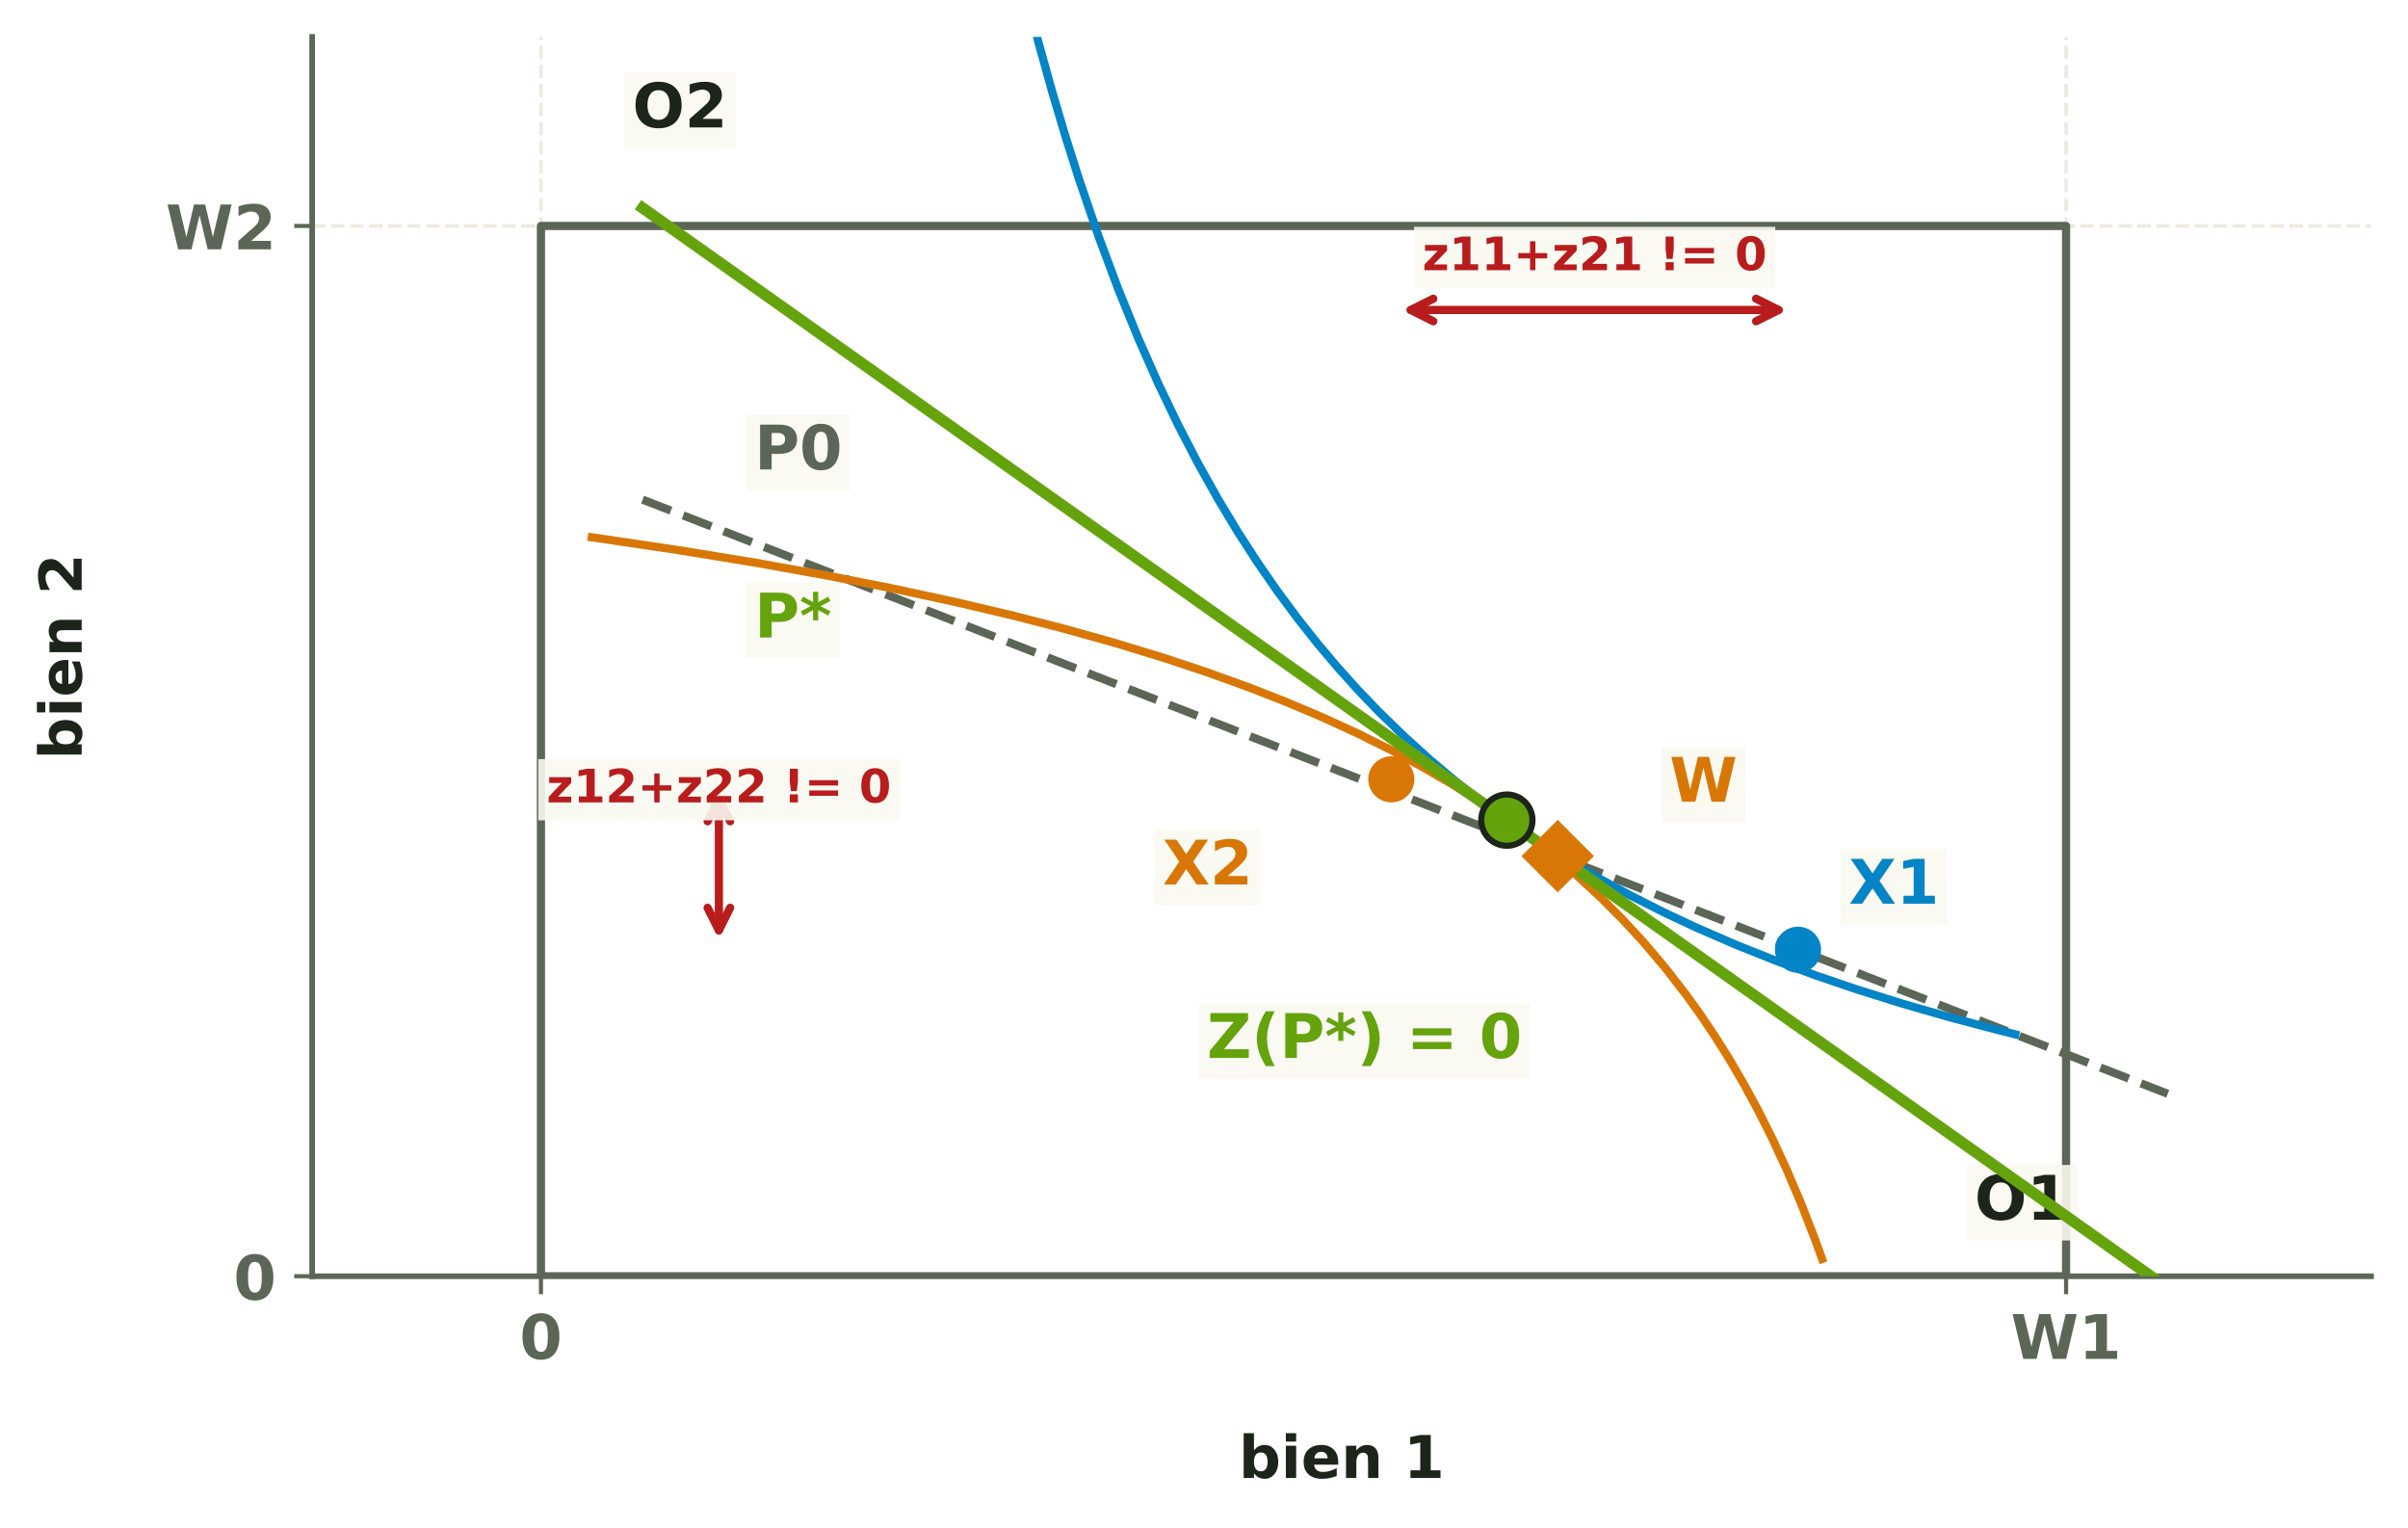
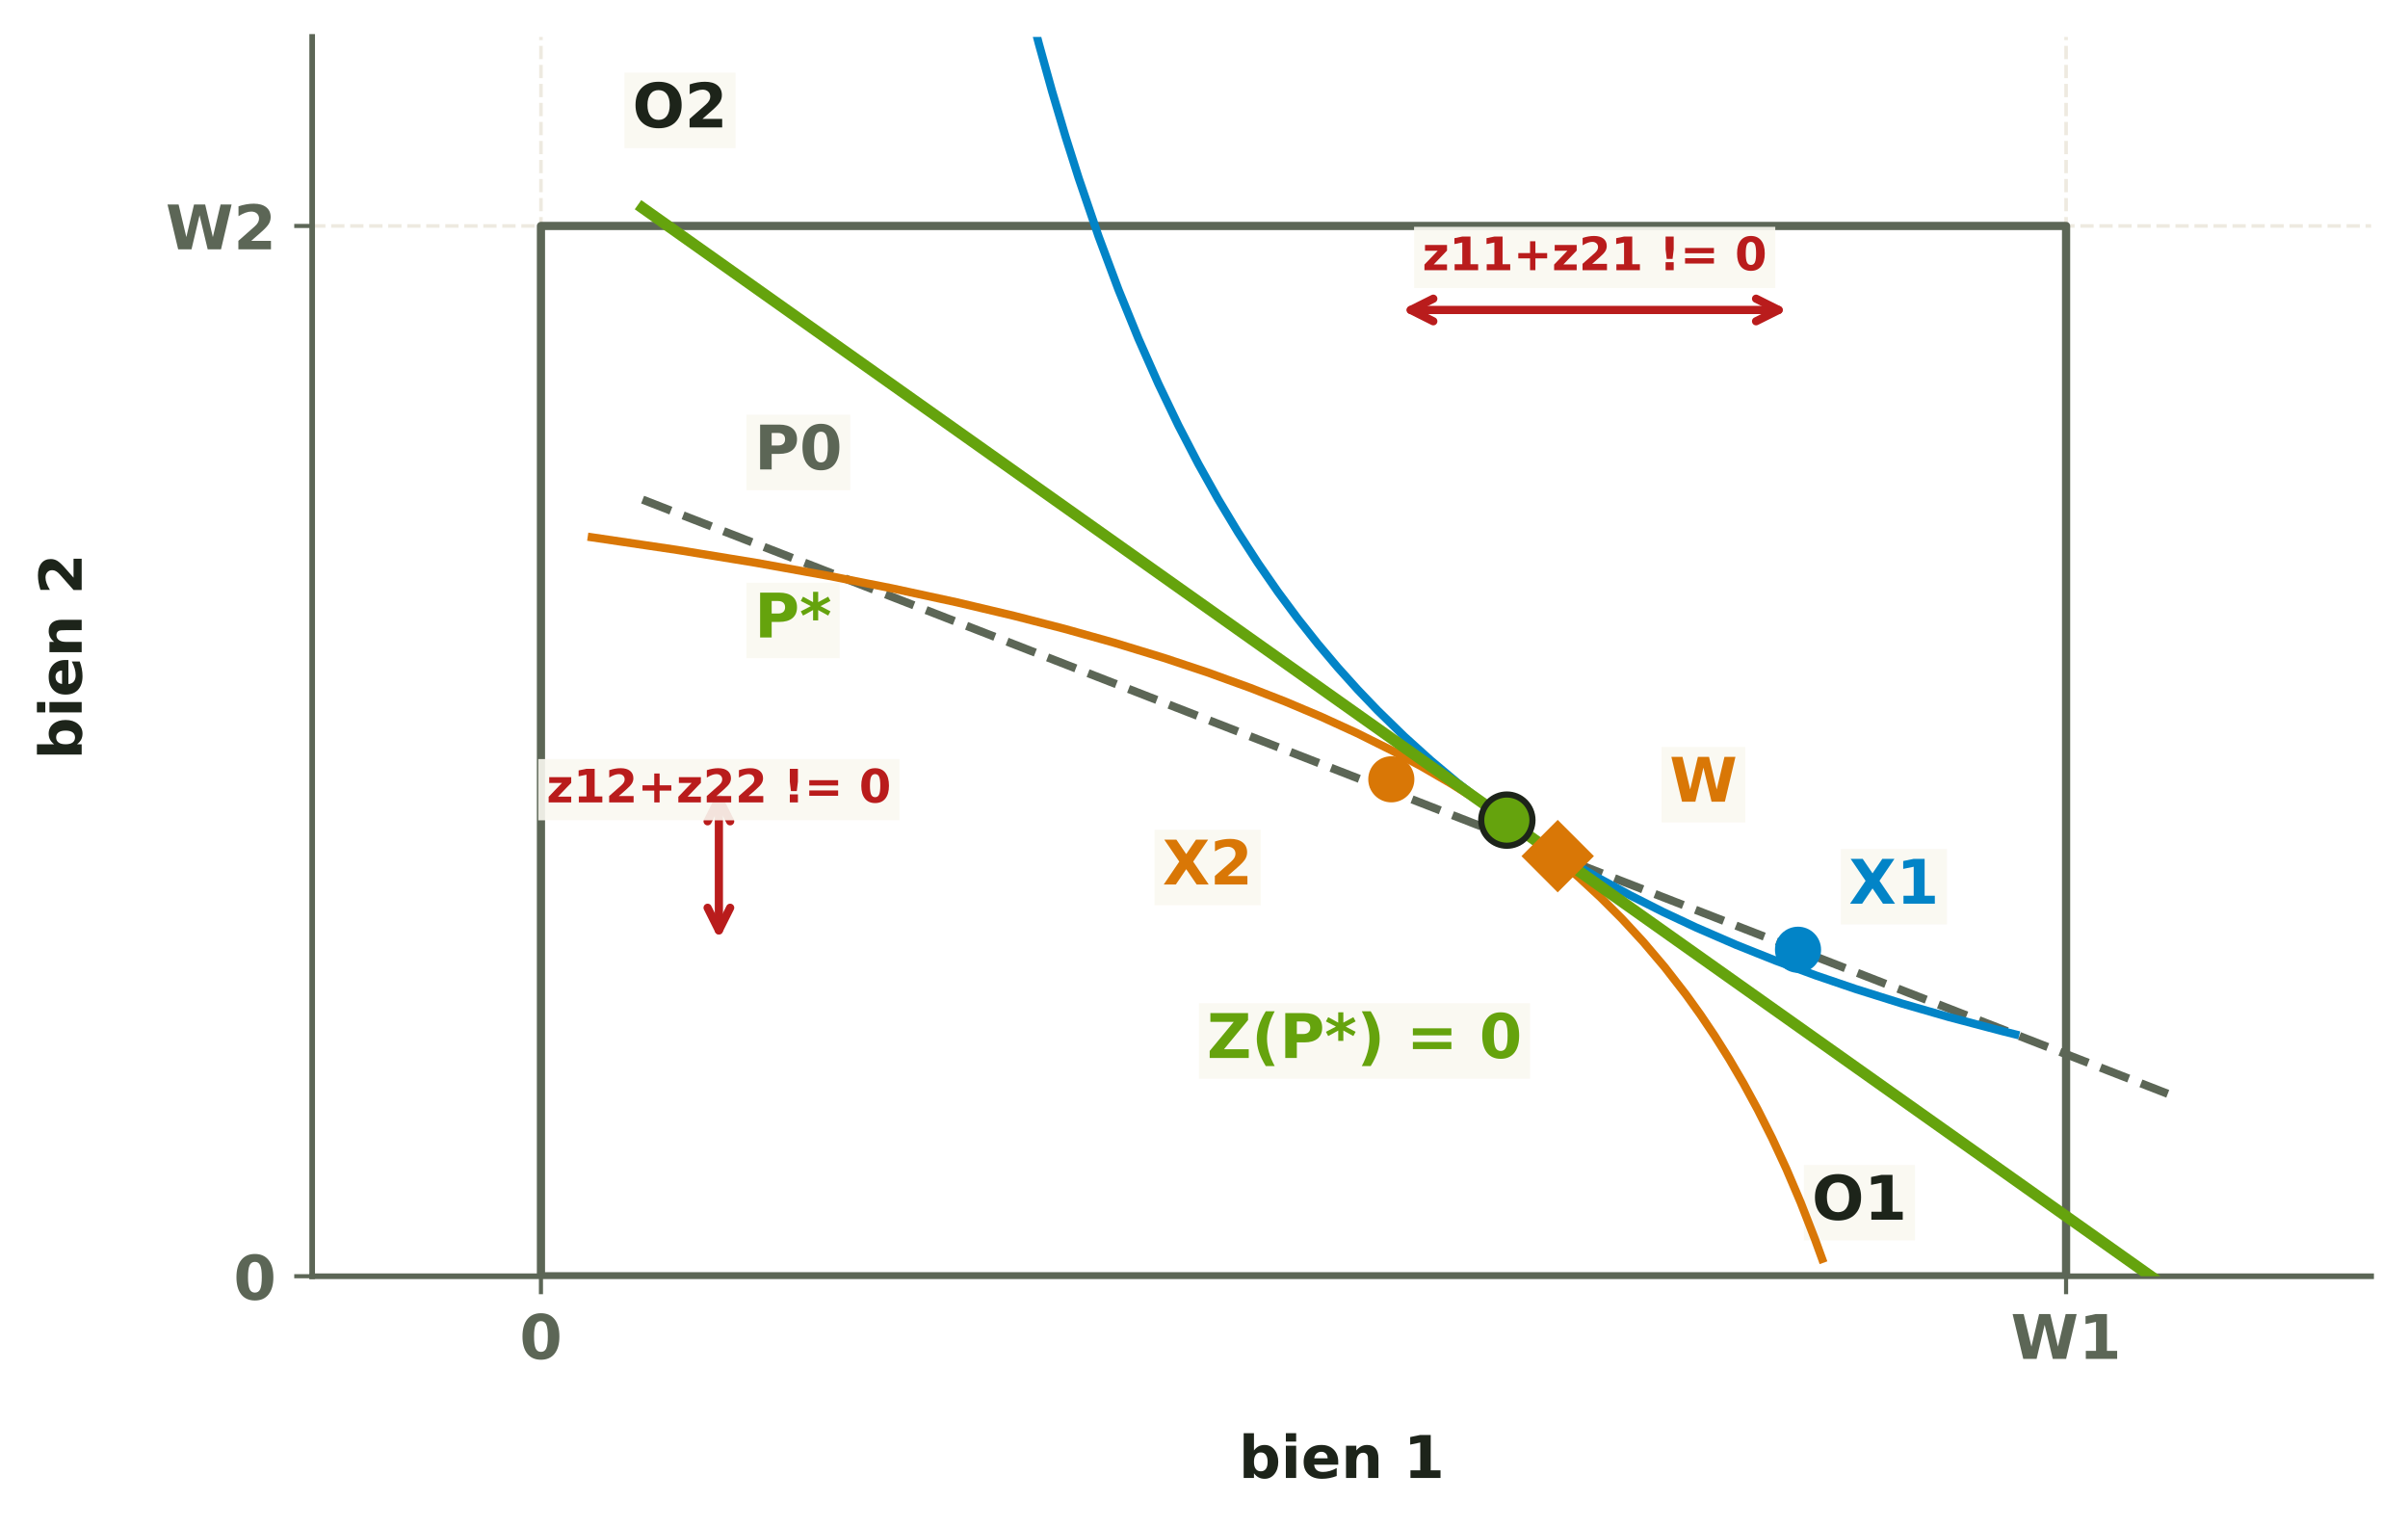
<svg xmlns="http://www.w3.org/2000/svg" xmlns:xlink="http://www.w3.org/1999/xlink" width="469.875pt" height="297.92pt" viewBox="0 0 469.875 297.92" version="1.1">
  <defs>
    <style type="text/css">*{stroke-linejoin: round; stroke-linecap: butt}</style>
  </defs>
  <g id="figure_1">
    <g id="patch_1">
      <path d="M 0 297.92  L 469.875 297.92  L 469.875 0  L 0 0  L 0 297.92  z " style="fill: none; opacity: 0" />
    </g>
    <g id="axes_1">
      <g id="patch_2">
        <path d="M 60.915 248.976  L 462.675 248.976  L 462.675 7.2  L 60.915 7.2  L 60.915 248.976  z " style="fill: none" />
      </g>
      <g id="matplotlib.axis_1">
        <g id="xtick_1">
          <g id="line2d_1">
            <path d="M 105.555 248.976  L 105.555 7.2  " clip-path="url(#pcbb90beb49)" style="fill: none; stroke-dasharray: 2.59,1.12; stroke-dashoffset: 0; stroke: #e2dccb; stroke-opacity: 0.6; stroke-width: 0.7" />
          </g>
          <g id="line2d_2">
            <defs>
              <path id="m096bc9ec4f" d="M 0 0  L 0 3.5  " style="stroke: #5c6656; stroke-width: 0.8" />
            </defs>
            <g>
              <use xlink:href="#m096bc9ec4f" x="105.555" y="248.976" style="fill: #5c6656; stroke: #5c6656; stroke-width: 0.8" />
            </g>
          </g>
          <g id="text_1">
            <g style="fill: #5c6656" transform="translate(101.3802 265.0941) scale(0.12 -0.12)">
              <defs>
                <path id="DejaVuSans-Bold-30" d="M 2944 2338  Q 2944 3213 2780 3570  Q 2616 3928 2228 3928  Q 1841 3928 1675 3570  Q 1509 3213 1509 2338  Q 1509 1453 1675 1090  Q 1841 728 2228 728  Q 2613 728 2778 1090  Q 2944 1453 2944 2338  z M 4147 2328  Q 4147 1169 3647 539  Q 3147 -91 2228 -91  Q 1306 -91 806 539  Q 306 1169 306 2328  Q 306 3491 806 4120  Q 1306 4750 2228 4750  Q 3147 4750 3647 4120  Q 4147 3491 4147 2328  z " transform="scale(0.015625)" />
              </defs>
              <use xlink:href="#DejaVuSans-Bold-30" />
            </g>
          </g>
        </g>
        <g id="xtick_2">
          <g id="line2d_3">
            <path d="M 403.155 248.976  L 403.155 7.2  " clip-path="url(#pcbb90beb49)" style="fill: none; stroke-dasharray: 2.59,1.12; stroke-dashoffset: 0; stroke: #e2dccb; stroke-opacity: 0.6; stroke-width: 0.7" />
          </g>
          <g id="line2d_4">
            <g>
              <use xlink:href="#m096bc9ec4f" x="403.155" y="248.976" style="fill: #5c6656; stroke: #5c6656; stroke-width: 0.8" />
            </g>
          </g>
          <g id="text_2">
            <g style="fill: #5c6656" transform="translate(392.3623 265.0941) scale(0.12 -0.12)">
              <defs>
                <path id="DejaVuSans-Bold-57" d="M 191 4666  L 1344 4666  L 2150 1275  L 2950 4666  L 4109 4666  L 4909 1275  L 5716 4666  L 6859 4666  L 5759 0  L 4372 0  L 3525 3547  L 2688 0  L 1300 0  L 191 4666  z " transform="scale(0.015625)" />
                <path id="DejaVuSans-Bold-31" d="M 750 831  L 1813 831  L 1813 3847  L 722 3622  L 722 4441  L 1806 4666  L 2950 4666  L 2950 831  L 4013 831  L 4013 0  L 750 0  L 750 831  z " transform="scale(0.015625)" />
              </defs>
              <use xlink:href="#DejaVuSans-Bold-57" />
              <use xlink:href="#DejaVuSans-Bold-31" x="110.303" />
            </g>
          </g>
        </g>
        <g id="text_3">
          <g style="fill: #1d241a" transform="translate(241.7121 288.328) scale(0.115 -0.115)">
            <defs>
              <path id="DejaVuSans-Bold-62" d="M 2400 722  Q 2759 722 2948 984  Q 3138 1247 3138 1747  Q 3138 2247 2948 2509  Q 2759 2772 2400 2772  Q 2041 2772 1848 2508  Q 1656 2244 1656 1747  Q 1656 1250 1848 986  Q 2041 722 2400 722  z M 1656 2988  Q 1888 3294 2169 3439  Q 2450 3584 2816 3584  Q 3463 3584 3878 3070  Q 4294 2556 4294 1747  Q 4294 938 3878 423  Q 3463 -91 2816 -91  Q 2450 -91 2169 54  Q 1888 200 1656 506  L 1656 0  L 538 0  L 538 4863  L 1656 4863  L 1656 2988  z " transform="scale(0.015625)" />
              <path id="DejaVuSans-Bold-69" d="M 538 3500  L 1656 3500  L 1656 0  L 538 0  L 538 3500  z M 538 4863  L 1656 4863  L 1656 3950  L 538 3950  L 538 4863  z " transform="scale(0.015625)" />
              <path id="DejaVuSans-Bold-65" d="M 4031 1759  L 4031 1441  L 1416 1441  Q 1456 1047 1700 850  Q 1944 653 2381 653  Q 2734 653 3104 758  Q 3475 863 3866 1075  L 3866 213  Q 3469 63 3072 -14  Q 2675 -91 2278 -91  Q 1328 -91 801 392  Q 275 875 275 1747  Q 275 2603 792 3093  Q 1309 3584 2216 3584  Q 3041 3584 3536 3087  Q 4031 2591 4031 1759  z M 2881 2131  Q 2881 2450 2695 2645  Q 2509 2841 2209 2841  Q 1884 2841 1681 2658  Q 1478 2475 1428 2131  L 2881 2131  z " transform="scale(0.015625)" />
              <path id="DejaVuSans-Bold-6e" d="M 4056 2131  L 4056 0  L 2931 0  L 2931 347  L 2931 1631  Q 2931 2084 2911 2256  Q 2891 2428 2841 2509  Q 2775 2619 2662 2680  Q 2550 2741 2406 2741  Q 2056 2741 1856 2470  Q 1656 2200 1656 1722  L 1656 0  L 538 0  L 538 3500  L 1656 3500  L 1656 2988  Q 1909 3294 2193 3439  Q 2478 3584 2822 3584  Q 3428 3584 3742 3212  Q 4056 2841 4056 2131  z " transform="scale(0.015625)" />
              <path id="DejaVuSans-Bold-20" transform="scale(0.015625)" />
            </defs>
            <use xlink:href="#DejaVuSans-Bold-62" />
            <use xlink:href="#DejaVuSans-Bold-69" x="71.582" />
            <use xlink:href="#DejaVuSans-Bold-65" x="105.859" />
            <use xlink:href="#DejaVuSans-Bold-6e" x="173.682" />
            <use xlink:href="#DejaVuSans-Bold-20" x="244.873" />
            <use xlink:href="#DejaVuSans-Bold-31" x="279.688" />
          </g>
        </g>
      </g>
      <g id="matplotlib.axis_2">
        <g id="ytick_1">
          <g id="line2d_5">
            <path d="M 60.915 248.976  L 462.675 248.976  " clip-path="url(#pcbb90beb49)" style="fill: none; stroke-dasharray: 2.59,1.12; stroke-dashoffset: 0; stroke: #e2dccb; stroke-opacity: 0.6; stroke-width: 0.7" />
          </g>
          <g id="line2d_6">
            <defs>
              <path id="m035c01e7cd" d="M 0 0  L -3.5 0  " style="stroke: #5c6656; stroke-width: 0.8" />
            </defs>
            <g>
              <use xlink:href="#m035c01e7cd" x="60.915" y="248.976" style="fill: #5c6656; stroke: #5c6656; stroke-width: 0.8" />
            </g>
          </g>
          <g id="text_4">
            <g style="fill: #5c6656" transform="translate(45.56547 253.5351) scale(0.12 -0.12)">
              <use xlink:href="#DejaVuSans-Bold-30" />
            </g>
          </g>
        </g>
        <g id="ytick_2">
          <g id="line2d_7">
            <path d="M 60.915 44.081  L 462.675 44.081  " clip-path="url(#pcbb90beb49)" style="fill: none; stroke-dasharray: 2.59,1.12; stroke-dashoffset: 0; stroke: #e2dccb; stroke-opacity: 0.6; stroke-width: 0.7" />
          </g>
          <g id="line2d_8">
            <g>
              <use xlink:href="#m035c01e7cd" x="60.915" y="44.081" style="fill: #5c6656; stroke: #5c6656; stroke-width: 0.8" />
            </g>
          </g>
          <g id="text_5">
            <g style="fill: #5c6656" transform="translate(32.32984 48.64015) scale(0.12 -0.12)">
              <defs>
                <path id="DejaVuSans-Bold-32" d="M 1844 884  L 3897 884  L 3897 0  L 506 0  L 506 884  L 2209 2388  Q 2438 2594 2547 2791  Q 2656 2988 2656 3200  Q 2656 3528 2436 3728  Q 2216 3928 1850 3928  Q 1569 3928 1234 3808  Q 900 3688 519 3450  L 519 4475  Q 925 4609 1322 4679  Q 1719 4750 2100 4750  Q 2938 4750 3402 4381  Q 3866 4013 3866 3353  Q 3866 2972 3669 2642  Q 3472 2313 2841 1759  L 1844 884  z " transform="scale(0.015625)" />
              </defs>
              <use xlink:href="#DejaVuSans-Bold-57" />
              <use xlink:href="#DejaVuSans-Bold-32" x="110.303" />
            </g>
          </g>
        </g>
        <g id="text_6">
          <g style="fill: #1d241a" transform="translate(15.9382 148.1708) rotate(-90) scale(0.115 -0.115)">
            <use xlink:href="#DejaVuSans-Bold-62" />
            <use xlink:href="#DejaVuSans-Bold-69" x="71.582" />
            <use xlink:href="#DejaVuSans-Bold-65" x="105.859" />
            <use xlink:href="#DejaVuSans-Bold-6e" x="173.682" />
            <use xlink:href="#DejaVuSans-Bold-20" x="244.873" />
            <use xlink:href="#DejaVuSans-Bold-32" x="279.688" />
          </g>
        </g>
      </g>
      <g id="patch_3">
        <path d="M 60.915 248.976  L 60.915 7.2  " style="fill: none; stroke: #5c6656; stroke-width: 1.1; stroke-linejoin: miter; stroke-linecap: square" />
      </g>
      <g id="patch_4">
        <path d="M 60.915 248.976  L 462.675 248.976  " style="fill: none; stroke: #5c6656; stroke-width: 1.1; stroke-linejoin: miter; stroke-linecap: square" />
      </g>
      <g id="line2d_9">
        <path d="M 105.555 248.976  L 403.155 248.976  L 403.155 44.081  L 105.555 44.081  L 105.555 248.976  " clip-path="url(#pcbb90beb49)" style="fill: none; stroke: #5c6656; stroke-width: 1.6; stroke-linecap: square" />
      </g>
      <g id="text_7">
        <g id="patch_5">
          <path d="M 121.851 28.91  L 143.522 28.91  L 143.522 14.176  L 121.851 14.176  z " style="fill: #faf8f1; opacity: 0.9" />
        </g>
        <g style="fill: #1d241a" transform="translate(123.4108 24.85389) scale(0.12 -0.12)">
          <defs>
            <path id="DejaVuSans-Bold-4f" d="M 2719 3878  Q 2169 3878 1866 3472  Q 1563 3066 1563 2328  Q 1563 1594 1866 1187  Q 2169 781 2719 781  Q 3272 781 3575 1187  Q 3878 1594 3878 2328  Q 3878 3066 3575 3472  Q 3272 3878 2719 3878  z M 2719 4750  Q 3844 4750 4481 4106  Q 5119 3463 5119 2328  Q 5119 1197 4481 553  Q 3844 -91 2719 -91  Q 1597 -91 958 553  Q 319 1197 319 2328  Q 319 3463 958 4106  Q 1597 4750 2719 4750  z " transform="scale(0.015625)" />
          </defs>
          <use xlink:href="#DejaVuSans-Bold-4f" />
          <use xlink:href="#DejaVuSans-Bold-32" x="85.01" />
        </g>
      </g>
      <g id="text_8">
        <g id="patch_6">
-           <path d="M 383.739 242  L 405.41 242  L 405.41 227.266  L 383.739 227.266  z " style="fill: #faf8f1; opacity: 0.9" />
-         </g>
-         <g style="fill: #1d241a" transform="translate(385.2988 237.9446) scale(0.12 -0.12)">
+           <path d="M 351.995 242  L 373.666 242  L 373.666 227.266  L 351.995 227.266  z " style="fill: #faf8f1; opacity: 0.9" />
+         </g>
+         <g style="fill: #1d241a" transform="translate(353.5548 237.9446) scale(0.12 -0.12)">
          <use xlink:href="#DejaVuSans-Bold-4f" />
          <use xlink:href="#DejaVuSans-Bold-31" x="85.01" />
        </g>
      </g>
      <g id="text_9">
        <g id="patch_7">
          <path d="M 324.219 160.452  L 340.574 160.452  L 340.574 145.718  L 324.219 145.718  z " style="fill: #faf8f1; opacity: 0.9" />
        </g>
        <g style="fill: #d97706" transform="translate(325.7788 156.3964) scale(0.12 -0.12)">
          <use xlink:href="#DejaVuSans-Bold-57" />
        </g>
      </g>
      <g id="line2d_10">
        <path d="M 125.395 97.471  L 130.439 99.435  L 135.483 101.4  L 140.527 103.365  L 145.571 105.329  L 150.615 107.294  L 155.659 109.259  L 160.703 111.223  L 165.747 113.188  L 170.791 115.152  L 175.836 117.117  L 180.88 119.082  L 185.924 121.046  L 190.968 123.011  L 196.012 124.975  L 201.056 126.94  L 206.1 128.905  L 211.144 130.869  L 216.188 132.834  L 221.232 134.798  L 226.276 136.763  L 231.32 138.728  L 236.364 140.692  L 241.408 142.657  L 246.452 144.621  L 251.497 146.586  L 256.541 148.551  L 261.585 150.515  L 266.629 152.48  L 271.673 154.445  L 276.717 156.409  L 281.761 158.374  L 286.805 160.338  L 291.849 162.303  L 296.893 164.268  L 301.937 166.232  L 306.981 168.197  L 312.025 170.161  L 317.069 172.126  L 322.113 174.091  L 327.158 176.055  L 332.202 178.02  L 337.246 179.984  L 342.29 181.949  L 347.334 183.914  L 352.378 185.878  L 357.422 187.843  L 362.466 189.808  L 367.51 191.772  L 372.554 193.737  L 377.598 195.701  L 382.642 197.666  L 387.686 199.631  L 392.73 201.595  L 397.775 203.56  L 402.819 205.524  L 407.863 207.489  L 412.907 209.454  L 417.951 211.418  L 422.995 213.383  " clip-path="url(#pcbb90beb49)" style="fill: none; stroke-dasharray: 5.92,2.56; stroke-dashoffset: 0; stroke: #5c6656; stroke-width: 1.6" />
      </g>
      <g id="text_10">
        <g id="patch_8">
          <path d="M 145.659 95.635  L 165.924 95.635  L 165.924 80.902  L 145.659 80.902  z " style="fill: #faf8f1; opacity: 0.9" />
        </g>
        <g style="fill: #5c6656" transform="translate(147.2188 91.57982) scale(0.12 -0.12)">
          <defs>
            <path id="DejaVuSans-Bold-50" d="M 588 4666  L 2584 4666  Q 3475 4666 3951 4270  Q 4428 3875 4428 3144  Q 4428 2409 3951 2014  Q 3475 1619 2584 1619  L 1791 1619  L 1791 0  L 588 0  L 588 4666  z M 1791 3794  L 1791 2491  L 2456 2491  Q 2806 2491 2997 2661  Q 3188 2831 3188 3144  Q 3188 3456 2997 3625  Q 2806 3794 2456 3794  L 1791 3794  z " transform="scale(0.015625)" />
          </defs>
          <use xlink:href="#DejaVuSans-Bold-50" />
          <use xlink:href="#DejaVuSans-Bold-30" x="73.291" />
        </g>
      </g>
      <g id="text_11">
        <g id="patch_9">
          <path d="M 359.209 180.356  L 379.93 180.356  L 379.93 165.622  L 359.209 165.622  z " style="fill: #faf8f1; opacity: 0.9" />
        </g>
        <g style="fill: #0284c7" transform="translate(360.7694 176.3005) scale(0.12 -0.12)">
          <defs>
            <path id="DejaVuSans-Bold-58" d="M 3188 2381  L 4806 0  L 3553 0  L 2463 1594  L 1381 0  L 122 0  L 1741 2381  L 184 4666  L 1441 4666  L 2463 3163  L 3481 4666  L 4744 4666  L 3188 2381  z " transform="scale(0.015625)" />
          </defs>
          <use xlink:href="#DejaVuSans-Bold-58" />
          <use xlink:href="#DejaVuSans-Bold-31" x="77.1" />
        </g>
      </g>
      <g id="text_12">
        <g id="patch_10">
          <path d="M 225.289 176.609  L 246.01 176.609  L 246.01 161.876  L 225.289 161.876  z " style="fill: #faf8f1; opacity: 0.9" />
        </g>
        <g style="fill: #d97706" transform="translate(226.8494 172.5539) scale(0.12 -0.12)">
          <use xlink:href="#DejaVuSans-Bold-58" />
          <use xlink:href="#DejaVuSans-Bold-32" x="77.1" />
        </g>
      </g>
      <g id="patch_11">
        <path d="M 275.279 60.473  Q 311.171 60.473 347.063 60.473  " style="fill: none; stroke: #b91c1c; stroke-width: 1.6; stroke-linecap: round" />
        <path d="M 279.679 62.673  L 275.279 60.473  L 279.679 58.273  " style="fill: none; stroke: #b91c1c; stroke-width: 1.6; stroke-linecap: round" />
        <path d="M 342.663 58.273  L 347.063 60.473  L 342.663 62.673  " style="fill: none; stroke: #b91c1c; stroke-width: 1.6; stroke-linecap: round" />
      </g>
      <g id="text_13">
        <g id="patch_12">
          <path d="M 275.929 56.203  L 346.41 56.203  L 346.41 44.253  L 275.929 44.253  z " style="fill: #faf8f1; opacity: 0.9" />
        </g>
        <g style="fill: #b91c1c" transform="translate(277.5488 52.71137) scale(0.09 -0.09)">
          <defs>
            <path id="DejaVuSans-Bold-7a" d="M 366 3500  L 3419 3500  L 3419 2719  L 1575 800  L 3419 800  L 3419 0  L 288 0  L 288 781  L 2131 2700  L 366 2700  L 366 3500  z " transform="scale(0.015625)" />
            <path id="DejaVuSans-Bold-2b" d="M 3053 4013  L 3053 2375  L 4684 2375  L 4684 1638  L 3053 1638  L 3053 0  L 2309 0  L 2309 1638  L 678 1638  L 678 2375  L 2309 2375  L 2309 4013  L 3053 4013  z " transform="scale(0.015625)" />
            <path id="DejaVuSans-Bold-21" d="M 897 4666  L 2022 4666  L 2022 2875  L 1863 1569  L 1056 1569  L 897 2875  L 897 4666  z M 897 1113  L 2022 1113  L 2022 0  L 897 0  L 897 1113  z " transform="scale(0.015625)" />
            <path id="DejaVuSans-Bold-3d" d="M 678 3084  L 4684 3084  L 4684 2350  L 678 2350  L 678 3084  z M 678 1663  L 4684 1663  L 4684 922  L 678 922  L 678 1663  z " transform="scale(0.015625)" />
          </defs>
          <use xlink:href="#DejaVuSans-Bold-7a" />
          <use xlink:href="#DejaVuSans-Bold-31" x="58.203" />
          <use xlink:href="#DejaVuSans-Bold-31" x="127.783" />
          <use xlink:href="#DejaVuSans-Bold-2b" x="197.363" />
          <use xlink:href="#DejaVuSans-Bold-7a" x="281.152" />
          <use xlink:href="#DejaVuSans-Bold-32" x="339.355" />
          <use xlink:href="#DejaVuSans-Bold-31" x="408.936" />
          <use xlink:href="#DejaVuSans-Bold-20" x="478.516" />
          <use xlink:href="#DejaVuSans-Bold-21" x="513.33" />
          <use xlink:href="#DejaVuSans-Bold-3d" x="558.936" />
          <use xlink:href="#DejaVuSans-Bold-20" x="642.725" />
          <use xlink:href="#DejaVuSans-Bold-30" x="677.539" />
        </g>
      </g>
      <g id="patch_13">
        <path d="M 140.275 155.821  Q 140.275 168.656 140.275 181.491  " style="fill: none; stroke: #b91c1c; stroke-width: 1.6; stroke-linecap: round" />
        <path d="M 138.075 160.221  L 140.275 155.821  L 142.475 160.221  " style="fill: none; stroke: #b91c1c; stroke-width: 1.6; stroke-linecap: round" />
        <path d="M 142.475 177.091  L 140.275 181.491  L 138.075 177.091  " style="fill: none; stroke: #b91c1c; stroke-width: 1.6; stroke-linecap: round" />
      </g>
      <g id="text_14">
        <g id="patch_14">
          <path d="M 105.034 160.032  L 175.515 160.032  L 175.515 148.082  L 105.034 148.082  z " style="fill: #faf8f1; opacity: 0.9" />
        </g>
        <g style="fill: #b91c1c" transform="translate(106.6542 156.5407) scale(0.09 -0.09)">
          <use xlink:href="#DejaVuSans-Bold-7a" />
          <use xlink:href="#DejaVuSans-Bold-31" x="58.203" />
          <use xlink:href="#DejaVuSans-Bold-32" x="127.783" />
          <use xlink:href="#DejaVuSans-Bold-2b" x="197.363" />
          <use xlink:href="#DejaVuSans-Bold-7a" x="281.152" />
          <use xlink:href="#DejaVuSans-Bold-32" x="339.355" />
          <use xlink:href="#DejaVuSans-Bold-32" x="408.936" />
          <use xlink:href="#DejaVuSans-Bold-20" x="478.516" />
          <use xlink:href="#DejaVuSans-Bold-21" x="513.33" />
          <use xlink:href="#DejaVuSans-Bold-3d" x="558.936" />
          <use xlink:href="#DejaVuSans-Bold-20" x="642.725" />
          <use xlink:href="#DejaVuSans-Bold-30" x="677.539" />
        </g>
      </g>
      <g id="text_15">
        <g id="patch_15">
          <path d="M 145.659 128.419  L 163.85 128.419  L 163.85 113.685  L 145.659 113.685  z " style="fill: #faf8f1; opacity: 0.9" />
        </g>
        <g style="fill: #65a30d" transform="translate(147.2188 124.363) scale(0.12 -0.12)">
          <defs>
            <path id="DejaVuSans-Bold-2a" d="M 3219 3803  L 2188 3263  L 3219 2719  L 2981 2278  L 1941 2853  L 1941 1778  L 1409 1778  L 1409 2853  L 366 2278  L 128 2719  L 1172 3263  L 128 3803  L 366 4244  L 1409 3675  L 1409 4750  L 1941 4750  L 1941 3675  L 2981 4244  L 3219 3803  z " transform="scale(0.015625)" />
          </defs>
          <use xlink:href="#DejaVuSans-Bold-50" />
          <use xlink:href="#DejaVuSans-Bold-2a" x="73.291" />
        </g>
      </g>
      <g id="line2d_11">
        <path d="M 200.225 -1  L 202.711 8.54  L 205.303 17.851  L 207.895 26.577  L 210.488 34.767  L 214.376 46.144  L 218.264 56.549  L 222.152 66.094  L 226.04 74.875  L 229.929 82.975  L 233.817 90.466  L 237.705 97.41  L 241.593 103.861  L 245.482 109.868  L 249.37 115.471  L 253.258 120.708  L 257.146 125.611  L 261.035 130.21  L 264.923 134.529  L 268.811 138.594  L 273.995 143.65  L 279.18 148.332  L 284.364 152.677  L 289.548 156.719  L 294.733 160.485  L 299.917 164.002  L 305.101 167.292  L 311.582 171.115  L 318.062 174.649  L 324.543 177.924  L 331.023 180.965  L 338.799 184.338  L 346.576 187.441  L 354.352 190.303  L 362.129 192.951  L 371.201 195.796  L 380.274 198.409  L 390.643 201.142  L 393.235 201.787  L 393.235 201.787  " clip-path="url(#pcbb90beb49)" style="fill: none; stroke: #0284c7; stroke-width: 1.6; stroke-linecap: square" />
      </g>
      <g id="line2d_12">
        <path d="M 115.475 104.819  L 132.224 107.297  L 147.578 109.804  L 161.536 112.311  L 174.098 114.784  L 186.66 117.493  L 197.826 120.131  L 207.596 122.643  L 217.367 125.374  L 227.137 128.355  L 235.512 131.139  L 243.887 134.165  L 250.865 136.896  L 257.844 139.845  L 264.823 143.039  L 271.802 146.514  L 277.385 149.523  L 282.968 152.764  L 288.551 156.266  L 294.135 160.064  L 299.718 164.201  L 303.905 167.556  L 308.092 171.156  L 312.28 175.03  L 316.467 179.213  L 320.654 183.748  L 324.842 188.683  L 329.029 194.079  L 331.821 197.967  L 334.612 202.117  L 337.404 206.559  L 340.195 211.327  L 342.987 216.461  L 345.778 222.008  L 348.57 228.024  L 351.361 234.575  L 354.153 241.743  L 355.549 245.588  L 355.549 245.588  " clip-path="url(#pcbb90beb49)" style="fill: none; stroke: #d97706; stroke-width: 1.6; stroke-linecap: square" />
      </g>
      <g id="text_16">
        <g id="patch_16">
          <path d="M 233.948 210.446  L 298.57 210.446  L 298.57 195.713  L 233.948 195.713  z " style="fill: #faf8f1; opacity: 0.9" />
        </g>
        <g style="fill: #65a30d" transform="translate(235.5079 206.3908) scale(0.12 -0.12)">
          <defs>
            <path id="DejaVuSans-Bold-5a" d="M 359 4666  L 4281 4666  L 4281 3938  L 1778 909  L 4353 909  L 4353 0  L 288 0  L 288 728  L 2791 3756  L 359 3756  L 359 4666  z " transform="scale(0.015625)" />
            <path id="DejaVuSans-Bold-28" d="M 2413 -844  L 1484 -844  Q 1006 -72 778 623  Q 550 1319 550 2003  Q 550 2688 779 3389  Q 1009 4091 1484 4856  L 2413 4856  Q 2013 4116 1813 3408  Q 1613 2700 1613 2009  Q 1613 1319 1811 609  Q 2009 -100 2413 -844  z " transform="scale(0.015625)" />
            <path id="DejaVuSans-Bold-29" d="M 513 -844  Q 913 -100 1113 609  Q 1313 1319 1313 2009  Q 1313 2700 1113 3408  Q 913 4116 513 4856  L 1441 4856  Q 1916 4091 2145 3389  Q 2375 2688 2375 2003  Q 2375 1319 2147 623  Q 1919 -72 1441 -844  L 513 -844  z " transform="scale(0.015625)" />
          </defs>
          <use xlink:href="#DejaVuSans-Bold-5a" />
          <use xlink:href="#DejaVuSans-Bold-28" x="72.51" />
          <use xlink:href="#DejaVuSans-Bold-50" x="118.213" />
          <use xlink:href="#DejaVuSans-Bold-2a" x="191.504" />
          <use xlink:href="#DejaVuSans-Bold-29" x="243.799" />
          <use xlink:href="#DejaVuSans-Bold-20" x="289.502" />
          <use xlink:href="#DejaVuSans-Bold-3d" x="324.316" />
          <use xlink:href="#DejaVuSans-Bold-20" x="408.105" />
          <use xlink:href="#DejaVuSans-Bold-30" x="442.92" />
        </g>
      </g>
      <g id="line2d_13">
        <path d="M 125.395 40.569  L 130.439 44.141  L 135.483 47.713  L 140.527 51.285  L 145.571 54.857  L 150.615 58.429  L 155.659 62.001  L 160.703 65.573  L 165.747 69.145  L 170.791 72.717  L 175.836 76.289  L 180.88 79.861  L 185.924 83.433  L 190.968 87.005  L 196.012 90.577  L 201.056 94.149  L 206.1 97.721  L 211.144 101.293  L 216.188 104.865  L 221.232 108.437  L 226.276 112.009  L 231.32 115.581  L 236.364 119.153  L 241.408 122.725  L 246.452 126.297  L 251.497 129.869  L 256.541 133.441  L 261.585 137.013  L 266.629 140.585  L 271.673 144.157  L 276.717 147.729  L 281.761 151.301  L 286.805 154.873  L 291.849 158.445  L 296.893 162.017  L 301.937 165.589  L 306.981 169.161  L 312.025 172.733  L 317.069 176.305  L 322.113 179.877  L 327.158 183.449  L 332.202 187.021  L 337.246 190.593  L 342.29 194.165  L 347.334 197.737  L 352.378 201.309  L 357.422 204.881  L 362.466 208.453  L 367.51 212.025  L 372.554 215.597  L 377.598 219.169  L 382.642 222.742  L 387.686 226.314  L 392.73 229.886  L 397.775 233.458  L 402.819 237.03  L 407.863 240.602  L 412.907 244.174  L 417.951 247.746  L 422.995 251.318  " clip-path="url(#pcbb90beb49)" style="fill: none; stroke: #65a30d; stroke-width: 2.2; stroke-linecap: square" />
      </g>
      <g id="line2d_14">
        <defs>
          <path id="ma88d86229a" d="M 0 4  C 1.061 4 2.078 3.579 2.828 2.828  C 3.579 2.078 4 1.061 4 0  C 4 -1.061 3.579 -2.078 2.828 -2.828  C 2.078 -3.579 1.061 -4 0 -4  C -1.061 -4 -2.078 -3.579 -2.828 -2.828  C -3.579 -2.078 -4 -1.061 -4 0  C -4 1.061 -3.579 2.078 -2.828 2.828  C -2.078 3.579 -1.061 4 0 4  z " style="stroke: #0284c7" />
        </defs>
        <g clip-path="url(#pcbb90beb49)">
          <use xlink:href="#ma88d86229a" x="350.849" y="185.283" style="fill: #0284c7; stroke: #0284c7" />
        </g>
      </g>
      <g id="line2d_15">
        <defs>
          <path id="m797cb4f3f3" d="M 0 4  C 1.061 4 2.078 3.579 2.828 2.828  C 3.579 2.078 4 1.061 4 0  C 4 -1.061 3.579 -2.078 2.828 -2.828  C 2.078 -3.579 1.061 -4 0 -4  C -1.061 -4 -2.078 -3.579 -2.828 -2.828  C -3.579 -2.078 -4 -1.061 -4 0  C -4 1.061 -3.579 2.078 -2.828 2.828  C -2.078 3.579 -1.061 4 0 4  z " style="stroke: #d97706" />
        </defs>
        <g clip-path="url(#pcbb90beb49)">
          <use xlink:href="#m797cb4f3f3" x="271.489" y="152.031" style="fill: #d97706; stroke: #d97706" />
        </g>
      </g>
      <g id="line2d_16">
        <defs>
          <path id="m37d92303d6" d="M 0 6.364  L 6.364 0  L 0 -6.364  L -6.364 0  z " style="stroke: #d97706; stroke-linejoin: miter" />
        </defs>
        <g clip-path="url(#pcbb90beb49)">
          <use xlink:href="#m37d92303d6" x="303.955" y="167.018" style="fill: #d97706; stroke: #d97706; stroke-linejoin: miter" />
        </g>
      </g>
      <g id="line2d_17">
        <defs>
          <path id="m63a9e9be68" d="M 0 5  C 1.326 5 2.598 4.473 3.536 3.536  C 4.473 2.598 5 1.326 5 0  C 5 -1.326 4.473 -2.598 3.536 -3.536  C 2.598 -4.473 1.326 -5 0 -5  C -1.326 -5 -2.598 -4.473 -3.536 -3.536  C -4.473 -2.598 -5 -1.326 -5 0  C -5 1.326 -4.473 2.598 -3.536 3.536  C -2.598 4.473 -1.326 5 0 5  z " style="stroke: #1d241a; stroke-width: 1.2" />
        </defs>
        <g clip-path="url(#pcbb90beb49)">
          <use xlink:href="#m63a9e9be68" x="294.035" y="159.993" style="fill: #65a30d; stroke: #1d241a; stroke-width: 1.2" />
        </g>
      </g>
    </g>
  </g>
  <defs>
    <clipPath id="pcbb90beb49">
      <rect x="60.915" y="7.2" width="401.76" height="241.776" />
    </clipPath>
  </defs>
</svg>
